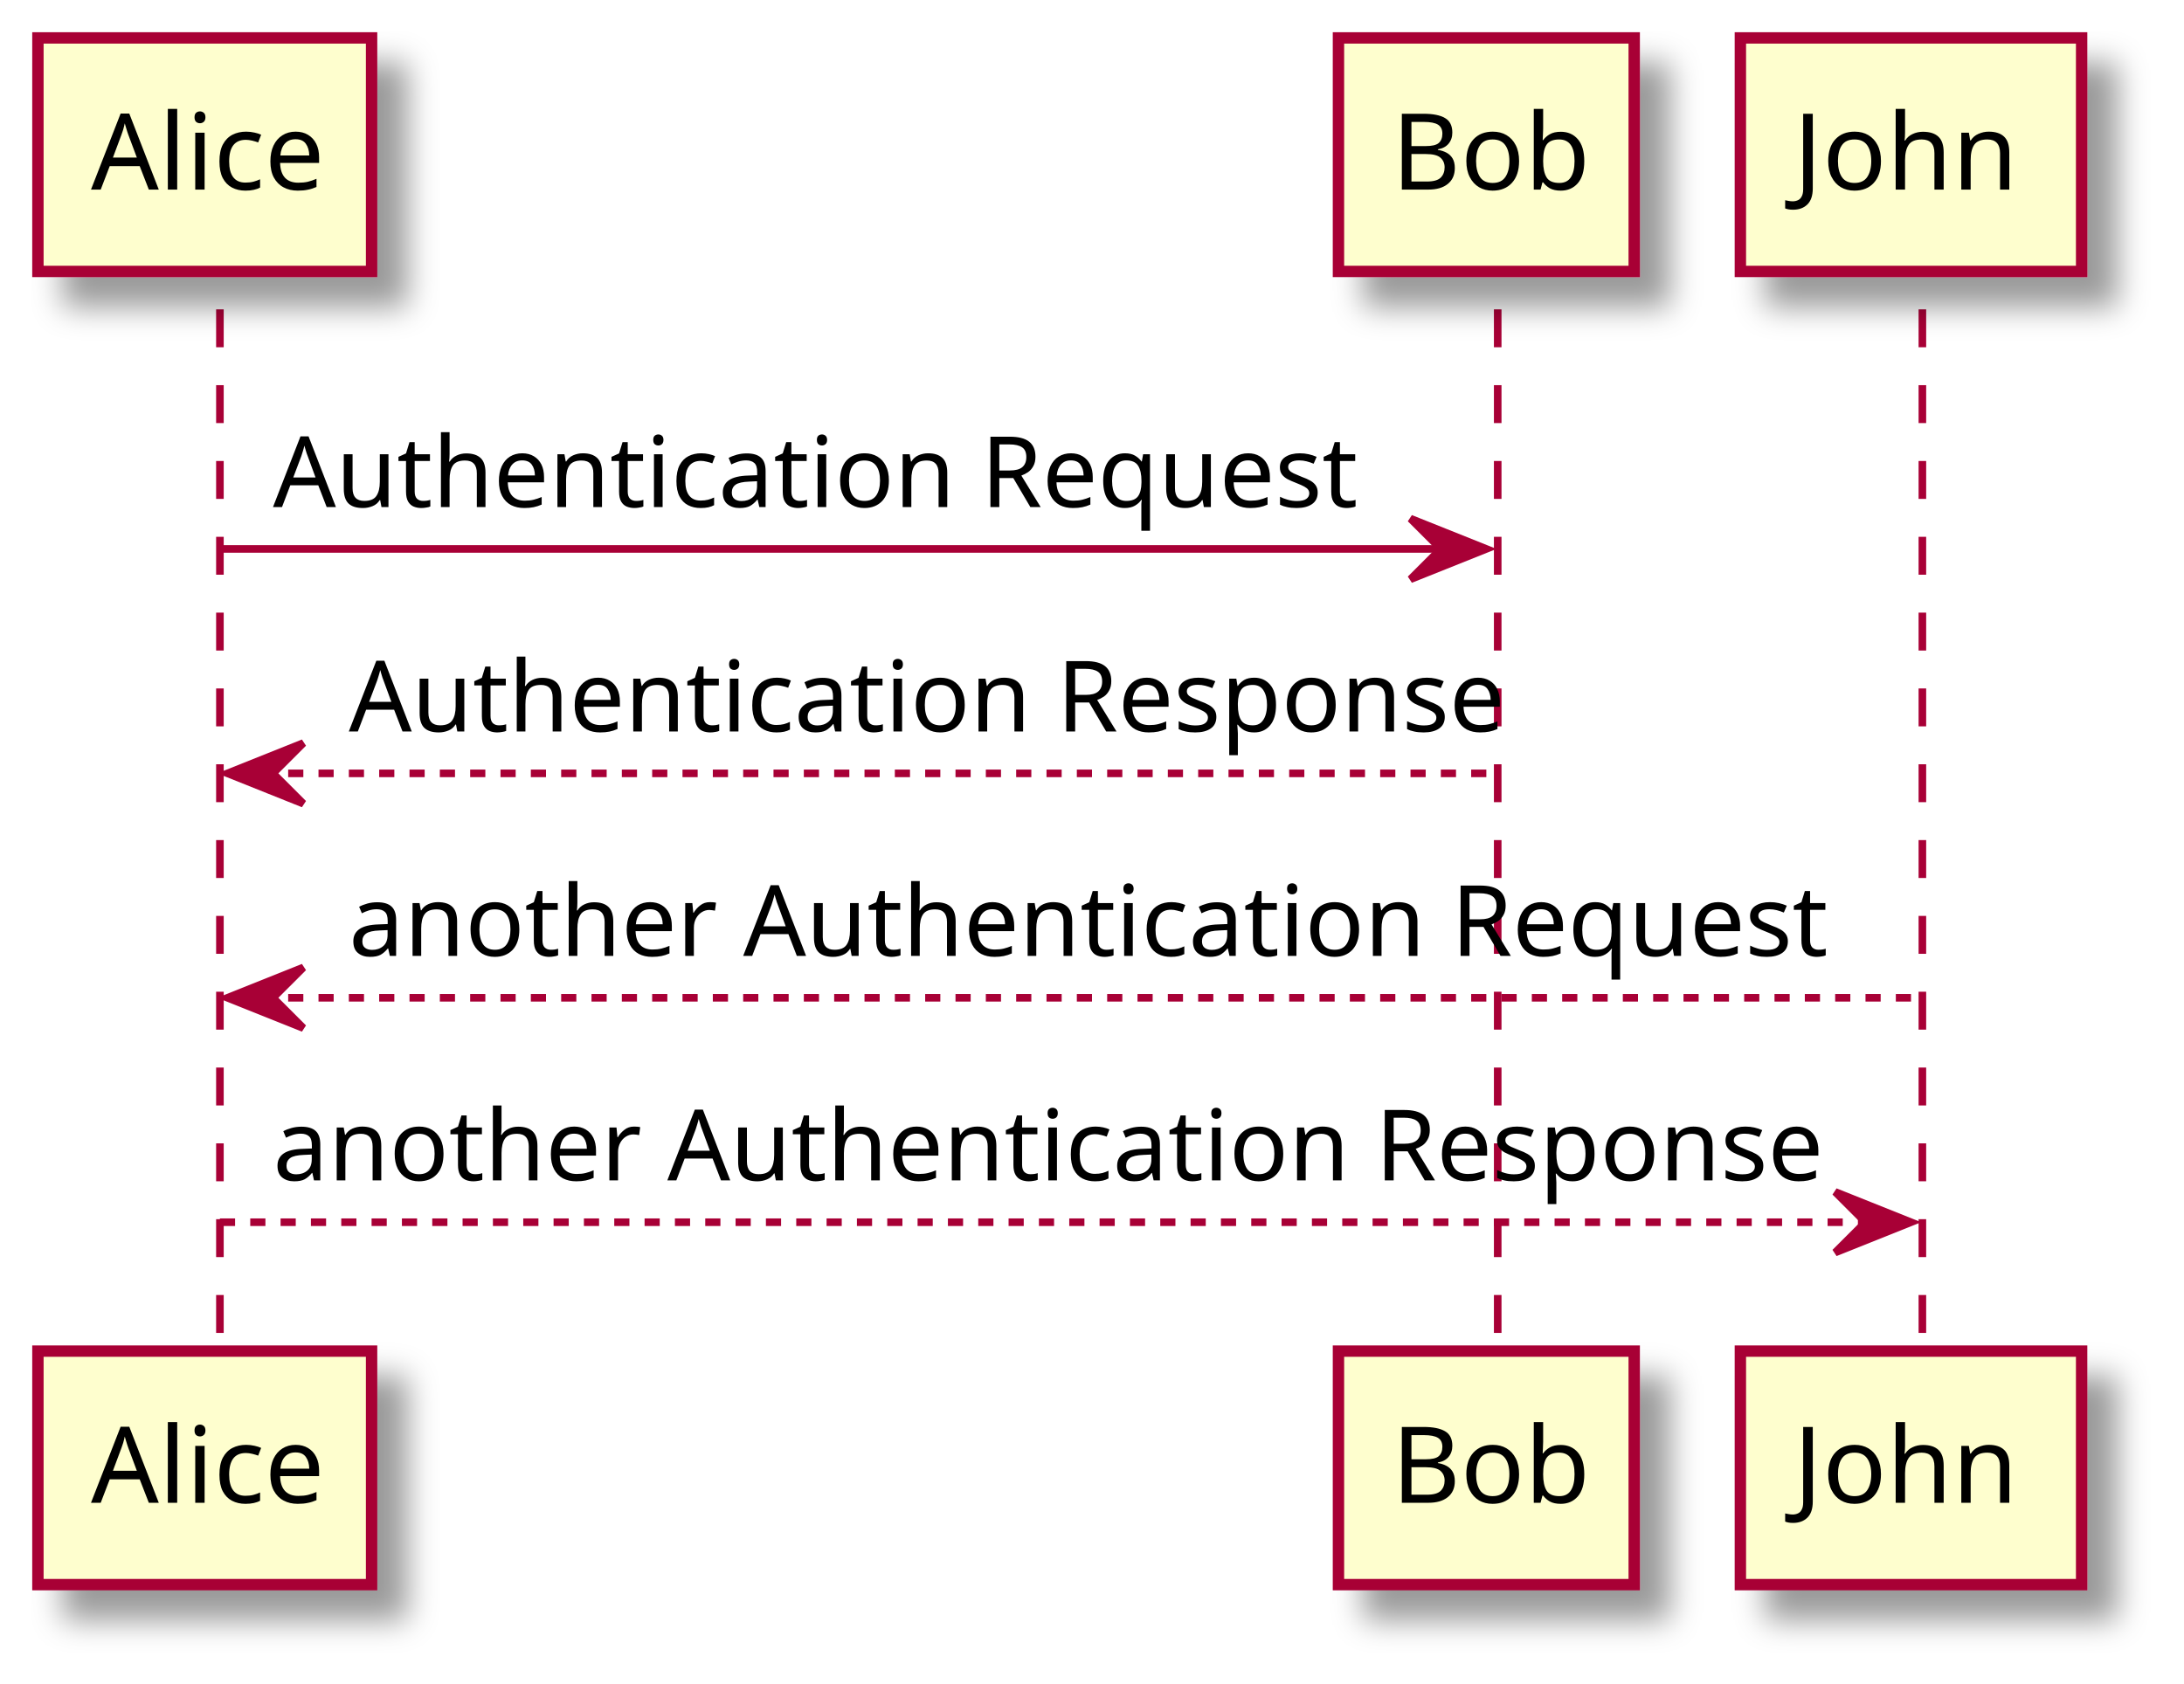
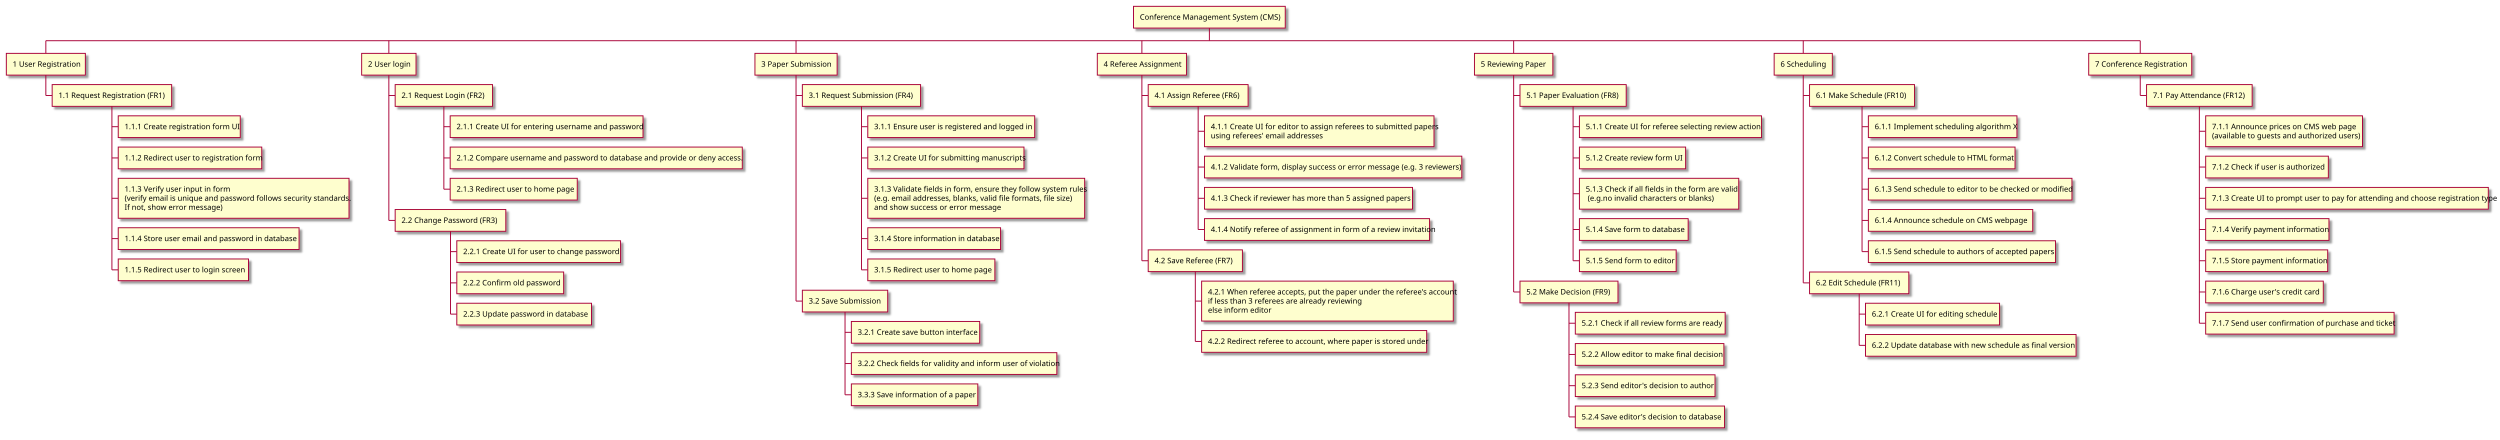
- <svg xmlns="http://www.w3.org/2000/svg" contentScriptType="application/ecmascript" contentStyleType="text/css" height="222px" preserveAspectRatio="none" style="width:288px;height:222px;" version="1.1" viewBox="0 0 288 222" width="288px" zoomAndPan="magnify">
+ <svg xmlns="http://www.w3.org/2000/svg" contentScriptType="application/ecmascript" contentStyleType="text/css" height="695px" preserveAspectRatio="none" style="width:3954px;height:695px;" version="1.1" viewBox="0 0 3954 695" width="3954px" zoomAndPan="magnify">
  <defs>
-     <filter height="300%" id="fh51b3ekg21gp" width="300%" x="-1" y="-1">
+     <filter height="300%" id="f1cr13rmhaw917" width="300%" x="-1" y="-1">
      <feGaussianBlur result="blurOut" stdDeviation="2.0" />
      <feColorMatrix in="blurOut" result="blurOut2" type="matrix" values="0 0 0 0 0 0 0 0 0 0 0 0 0 0 0 0 0 0 .4 0" />
      <feOffset dx="4.0" dy="4.0" in="blurOut2" result="blurOut3" />
      <feBlend in="SourceGraphic" in2="blurOut3" mode="normal" />
    </filter>
  </defs>
  <g>
-     <line style="stroke:#A80036;stroke-width:1.0;stroke-dasharray:5.0,5.0;" x1="29" x2="29" y1="40.8" y2="179.2" />
-     <line style="stroke:#A80036;stroke-width:1.0;stroke-dasharray:5.0,5.0;" x1="197.5" x2="197.5" y1="40.8" y2="179.2" />
-     <line style="stroke:#A80036;stroke-width:1.0;stroke-dasharray:5.0,5.0;" x1="253.5" x2="253.5" y1="40.8" y2="179.2" />
-     <rect fill="#FEFECE" filter="url(#fh51b3ekg21gp)" height="30.8" style="stroke:#A80036;stroke-width:1.5;" width="44" x="5" y="5" />
-     <text fill="#000000" font-family="sans-serif" font-size="14" lengthAdjust="spacing" textLength="30" x="12" y="25.006">Alice</text>
-     <rect fill="#FEFECE" filter="url(#fh51b3ekg21gp)" height="30.8" style="stroke:#A80036;stroke-width:1.5;" width="44" x="5" y="178.2" />
-     <text fill="#000000" font-family="sans-serif" font-size="14" lengthAdjust="spacing" textLength="30" x="12" y="198.206">Alice</text>
-     <rect fill="#FEFECE" filter="url(#fh51b3ekg21gp)" height="30.8" style="stroke:#A80036;stroke-width:1.5;" width="39" x="176.5" y="5" />
-     <text fill="#000000" font-family="sans-serif" font-size="14" lengthAdjust="spacing" textLength="25" x="183.5" y="25.006">Bob</text>
-     <rect fill="#FEFECE" filter="url(#fh51b3ekg21gp)" height="30.8" style="stroke:#A80036;stroke-width:1.5;" width="39" x="176.5" y="178.2" />
-     <text fill="#000000" font-family="sans-serif" font-size="14" lengthAdjust="spacing" textLength="25" x="183.5" y="198.206">Bob</text>
-     <rect fill="#FEFECE" filter="url(#fh51b3ekg21gp)" height="30.8" style="stroke:#A80036;stroke-width:1.5;" width="45" x="229.5" y="5" />
-     <text fill="#000000" font-family="sans-serif" font-size="14" lengthAdjust="spacing" textLength="31" x="236.5" y="25.006">John</text>
-     <rect fill="#FEFECE" filter="url(#fh51b3ekg21gp)" height="30.8" style="stroke:#A80036;stroke-width:1.5;" width="45" x="229.5" y="178.2" />
-     <text fill="#000000" font-family="sans-serif" font-size="14" lengthAdjust="spacing" textLength="31" x="236.5" y="198.206">John</text>
-     <polygon fill="#A80036" points="186,68.4,196,72.4,186,76.4,190,72.4" style="stroke:#A80036;stroke-width:1.0;" />
-     <line style="stroke:#A80036;stroke-width:1.0;" x1="29" x2="192" y1="72.4" y2="72.4" />
-     <text fill="#000000" font-family="sans-serif" font-size="13" lengthAdjust="spacing" textLength="135" x="36" y="66.877">Authentication Request</text>
-     <polygon fill="#A80036" points="40,98,30,102,40,106,36,102" style="stroke:#A80036;stroke-width:1.0;" />
-     <line style="stroke:#A80036;stroke-width:1.0;stroke-dasharray:2.0,2.0;" x1="34" x2="197" y1="102" y2="102" />
-     <text fill="#000000" font-family="sans-serif" font-size="13" lengthAdjust="spacing" textLength="145" x="46" y="96.477">Authentication Response</text>
-     <polygon fill="#A80036" points="40,127.6,30,131.6,40,135.6,36,131.6" style="stroke:#A80036;stroke-width:1.0;" />
-     <line style="stroke:#A80036;stroke-width:1.0;stroke-dasharray:2.0,2.0;" x1="34" x2="253" y1="131.6" y2="131.6" />
-     <text fill="#000000" font-family="sans-serif" font-size="13" lengthAdjust="spacing" textLength="182" x="46" y="126.077">another Authentication Request</text>
-     <polygon fill="#A80036" points="242,157.2,252,161.2,242,165.2,246,161.2" style="stroke:#A80036;stroke-width:1.0;" />
-     <line style="stroke:#A80036;stroke-width:1.0;stroke-dasharray:2.0,2.0;" x1="29" x2="248" y1="161.2" y2="161.2" />
-     <text fill="#000000" font-family="sans-serif" font-size="13" lengthAdjust="spacing" textLength="192" x="36" y="155.677">another Authentication Response</text>
+     <rect fill="#FEFECE" filter="url(#f1cr13rmhaw917)" height="34.4" style="stroke:#A80036;stroke-width:1.5;" width="240" x="1792.75" y="10" />
+     <text fill="#000000" font-family="sans-serif" font-size="12" lengthAdjust="spacing" textLength="220" x="1802.75" y="31.148">Conference Management System (CMS)</text>
+     <line style="stroke:#A80036;stroke-width:1.5;" x1="1912.75" x2="1912.75" y1="44.4" y2="64.4" />
+     <line style="stroke:#A80036;stroke-width:1.5;" x1="72.5" x2="72.5" y1="64.4" y2="84.4" />
+     <rect fill="#FEFECE" filter="url(#f1cr13rmhaw917)" height="34.4" style="stroke:#A80036;stroke-width:1.5;" width="125" x="10" y="84.4" />
+     <text fill="#000000" font-family="sans-serif" font-size="12" lengthAdjust="spacing" textLength="105" x="20" y="105.548">1 User Registration</text>
+     <line style="stroke:#A80036;stroke-width:1.5;" x1="72.5" x2="82.5" y1="151" y2="151" />
+     <rect fill="#FEFECE" filter="url(#f1cr13rmhaw917)" height="34.4" style="stroke:#A80036;stroke-width:1.5;" width="189" x="82.5" y="133.8" />
+     <text fill="#000000" font-family="sans-serif" font-size="12" lengthAdjust="spacing" textLength="169" x="92.5" y="154.948">1.1 Request Registration (FR1)</text>
+     <line style="stroke:#A80036;stroke-width:1.5;" x1="177" x2="187" y1="200.4" y2="200.4" />
+     <rect fill="#FEFECE" filter="url(#f1cr13rmhaw917)" height="34.4" style="stroke:#A80036;stroke-width:1.5;" width="193" x="187" y="183.2" />
+     <text fill="#000000" font-family="sans-serif" font-size="12" lengthAdjust="spacing" textLength="173" x="197" y="204.348">1.1.1 Create registration form UI</text>
+     <line style="stroke:#A80036;stroke-width:1.5;" x1="177" x2="187" y1="249.8" y2="249.8" />
+     <rect fill="#FEFECE" filter="url(#f1cr13rmhaw917)" height="34.4" style="stroke:#A80036;stroke-width:1.5;" width="227" x="187" y="232.6" />
+     <text fill="#000000" font-family="sans-serif" font-size="12" lengthAdjust="spacing" textLength="207" x="197" y="253.749">1.1.2 Redirect user to registration form</text>
+     <line style="stroke:#A80036;stroke-width:1.5;" x1="177" x2="187" y1="313.601" y2="313.601" />
+     <rect fill="#FEFECE" filter="url(#f1cr13rmhaw917)" height="63.2" style="stroke:#A80036;stroke-width:1.5;" width="365" x="187" y="282" />
+     <text fill="#000000" font-family="sans-serif" font-size="12" lengthAdjust="spacing" textLength="158" x="197" y="303.149">1.1.3 Verify user input in form</text>
+     <text fill="#000000" font-family="sans-serif" font-size="12" lengthAdjust="spacing" textLength="345" x="197" y="317.549">(verify email is unique and password follows security standards.</text>
+     <text fill="#000000" font-family="sans-serif" font-size="12" lengthAdjust="spacing" textLength="147" x="197" y="331.949">If not, show error message)</text>
+     <line style="stroke:#A80036;stroke-width:1.5;" x1="177" x2="187" y1="377.401" y2="377.401" />
+     <rect fill="#FEFECE" filter="url(#f1cr13rmhaw917)" height="34.4" style="stroke:#A80036;stroke-width:1.5;" width="286" x="187" y="360.201" />
+     <text fill="#000000" font-family="sans-serif" font-size="12" lengthAdjust="spacing" textLength="266" x="197" y="381.349">1.1.4 Store user email and password in database</text>
+     <line style="stroke:#A80036;stroke-width:1.5;" x1="177" x2="187" y1="426.801" y2="426.801" />
+     <rect fill="#FEFECE" filter="url(#f1cr13rmhaw917)" height="34.4" style="stroke:#A80036;stroke-width:1.5;" width="206" x="187" y="409.601" />
+     <text fill="#000000" font-family="sans-serif" font-size="12" lengthAdjust="spacing" textLength="186" x="197" y="430.749">1.1.5 Redirect user to login screen</text>
+     <line style="stroke:#A80036;stroke-width:1.5;" x1="177" x2="177" y1="168.2" y2="426.801" />
+     <line style="stroke:#A80036;stroke-width:1.5;" x1="72.5" x2="72.5" y1="118.8" y2="151" />
+     <line style="stroke:#A80036;stroke-width:1.5;" x1="615" x2="615" y1="64.4" y2="84.4" />
+     <rect fill="#FEFECE" filter="url(#f1cr13rmhaw917)" height="34.4" style="stroke:#A80036;stroke-width:1.5;" width="86" x="572" y="84.4" />
+     <text fill="#000000" font-family="sans-serif" font-size="12" lengthAdjust="spacing" textLength="66" x="582" y="105.548">2 User login</text>
+     <line style="stroke:#A80036;stroke-width:1.5;" x1="615" x2="625" y1="151" y2="151" />
+     <rect fill="#FEFECE" filter="url(#f1cr13rmhaw917)" height="34.4" style="stroke:#A80036;stroke-width:1.5;" width="154" x="625" y="133.8" />
+     <text fill="#000000" font-family="sans-serif" font-size="12" lengthAdjust="spacing" textLength="134" x="635" y="154.948">2.1 Request Login (FR2)</text>
+     <line style="stroke:#A80036;stroke-width:1.5;" x1="702" x2="712" y1="200.4" y2="200.4" />
+     <rect fill="#FEFECE" filter="url(#f1cr13rmhaw917)" height="34.4" style="stroke:#A80036;stroke-width:1.5;" width="305" x="712" y="183.2" />
+     <text fill="#000000" font-family="sans-serif" font-size="12" lengthAdjust="spacing" textLength="285" x="722" y="204.348">2.1.1 Create UI for entering username and password</text>
+     <line style="stroke:#A80036;stroke-width:1.5;" x1="702" x2="712" y1="249.8" y2="249.8" />
+     <rect fill="#FEFECE" filter="url(#f1cr13rmhaw917)" height="34.4" style="stroke:#A80036;stroke-width:1.5;" width="462" x="712" y="232.6" />
+     <text fill="#000000" font-family="sans-serif" font-size="12" lengthAdjust="spacing" textLength="442" x="722" y="253.749">2.1.2 Compare username and password to database and provide or deny access.</text>
+     <line style="stroke:#A80036;stroke-width:1.5;" x1="702" x2="712" y1="299.201" y2="299.201" />
+     <rect fill="#FEFECE" filter="url(#f1cr13rmhaw917)" height="34.4" style="stroke:#A80036;stroke-width:1.5;" width="201" x="712" y="282" />
+     <text fill="#000000" font-family="sans-serif" font-size="12" lengthAdjust="spacing" textLength="181" x="722" y="303.149">2.1.3 Redirect user to home page</text>
+     <line style="stroke:#A80036;stroke-width:1.5;" x1="702" x2="702" y1="168.2" y2="299.201" />
+     <line style="stroke:#A80036;stroke-width:1.5;" x1="615" x2="625" y1="348.601" y2="348.601" />
+     <rect fill="#FEFECE" filter="url(#f1cr13rmhaw917)" height="34.4" style="stroke:#A80036;stroke-width:1.5;" width="175" x="625" y="331.401" />
+     <text fill="#000000" font-family="sans-serif" font-size="12" lengthAdjust="spacing" textLength="155" x="635" y="352.549">2.2 Change Password (FR3)</text>
+     <line style="stroke:#A80036;stroke-width:1.5;" x1="712.5" x2="722.5" y1="398.001" y2="398.001" />
+     <rect fill="#FEFECE" filter="url(#f1cr13rmhaw917)" height="34.4" style="stroke:#A80036;stroke-width:1.5;" width="259" x="722.5" y="380.801" />
+     <text fill="#000000" font-family="sans-serif" font-size="12" lengthAdjust="spacing" textLength="239" x="732.5" y="401.949">2.2.1 Create UI for user to change password</text>
+     <line style="stroke:#A80036;stroke-width:1.5;" x1="712.5" x2="722.5" y1="447.401" y2="447.401" />
+     <rect fill="#FEFECE" filter="url(#f1cr13rmhaw917)" height="34.4" style="stroke:#A80036;stroke-width:1.5;" width="169" x="722.5" y="430.201" />
+     <text fill="#000000" font-family="sans-serif" font-size="12" lengthAdjust="spacing" textLength="149" x="732.5" y="451.349">2.2.2 Confirm old password</text>
+     <line style="stroke:#A80036;stroke-width:1.5;" x1="712.5" x2="722.5" y1="496.801" y2="496.801" />
+     <rect fill="#FEFECE" filter="url(#f1cr13rmhaw917)" height="34.4" style="stroke:#A80036;stroke-width:1.5;" width="213" x="722.5" y="479.601" />
+     <text fill="#000000" font-family="sans-serif" font-size="12" lengthAdjust="spacing" textLength="193" x="732.5" y="500.749">2.2.3 Update password in database</text>
+     <line style="stroke:#A80036;stroke-width:1.5;" x1="712.5" x2="712.5" y1="365.801" y2="496.801" />
+     <line style="stroke:#A80036;stroke-width:1.5;" x1="615" x2="615" y1="118.8" y2="348.601" />
+     <line style="stroke:#A80036;stroke-width:1.5;" x1="1259" x2="1259" y1="64.4" y2="84.4" />
+     <rect fill="#FEFECE" filter="url(#f1cr13rmhaw917)" height="34.4" style="stroke:#A80036;stroke-width:1.5;" width="130" x="1194" y="84.4" />
+     <text fill="#000000" font-family="sans-serif" font-size="12" lengthAdjust="spacing" textLength="110" x="1204" y="105.548">3 Paper Submission</text>
+     <line style="stroke:#A80036;stroke-width:1.5;" x1="1259" x2="1269" y1="151" y2="151" />
+     <rect fill="#FEFECE" filter="url(#f1cr13rmhaw917)" height="34.4" style="stroke:#A80036;stroke-width:1.5;" width="187" x="1269" y="133.8" />
+     <text fill="#000000" font-family="sans-serif" font-size="12" lengthAdjust="spacing" textLength="167" x="1279" y="154.948">3.1 Request Submission (FR4)</text>
+     <line style="stroke:#A80036;stroke-width:1.5;" x1="1362.5" x2="1372.5" y1="200.4" y2="200.4" />
+     <rect fill="#FEFECE" filter="url(#f1cr13rmhaw917)" height="34.4" style="stroke:#A80036;stroke-width:1.5;" width="264" x="1372.5" y="183.2" />
+     <text fill="#000000" font-family="sans-serif" font-size="12" lengthAdjust="spacing" textLength="244" x="1382.5" y="204.348">3.1.1 Ensure user is registered and logged in</text>
+     <line style="stroke:#A80036;stroke-width:1.5;" x1="1362.5" x2="1372.5" y1="249.8" y2="249.8" />
+     <rect fill="#FEFECE" filter="url(#f1cr13rmhaw917)" height="34.4" style="stroke:#A80036;stroke-width:1.5;" width="247" x="1372.5" y="232.6" />
+     <text fill="#000000" font-family="sans-serif" font-size="12" lengthAdjust="spacing" textLength="227" x="1382.5" y="253.749">3.1.2 Create UI for submitting manuscripts</text>
+     <line style="stroke:#A80036;stroke-width:1.5;" x1="1362.5" x2="1372.5" y1="313.601" y2="313.601" />
+     <rect fill="#FEFECE" filter="url(#f1cr13rmhaw917)" height="63.2" style="stroke:#A80036;stroke-width:1.5;" width="343" x="1372.5" y="282" />
+     <text fill="#000000" font-family="sans-serif" font-size="12" lengthAdjust="spacing" textLength="323" x="1382.5" y="303.149">3.1.3 Validate fields in form, ensure they follow system rules</text>
+     <text fill="#000000" font-family="sans-serif" font-size="12" lengthAdjust="spacing" textLength="304" x="1382.5" y="317.549">(e.g. email addresses, blanks, valid file formats, file size)</text>
+     <text fill="#000000" font-family="sans-serif" font-size="12" lengthAdjust="spacing" textLength="196" x="1382.5" y="331.949">and show success or error message</text>
+     <line style="stroke:#A80036;stroke-width:1.5;" x1="1362.5" x2="1372.5" y1="377.401" y2="377.401" />
+     <rect fill="#FEFECE" filter="url(#f1cr13rmhaw917)" height="34.4" style="stroke:#A80036;stroke-width:1.5;" width="210" x="1372.5" y="360.201" />
+     <text fill="#000000" font-family="sans-serif" font-size="12" lengthAdjust="spacing" textLength="190" x="1382.5" y="381.349">3.1.4 Store information in database</text>
+     <line style="stroke:#A80036;stroke-width:1.5;" x1="1362.5" x2="1372.5" y1="426.801" y2="426.801" />
+     <rect fill="#FEFECE" filter="url(#f1cr13rmhaw917)" height="34.4" style="stroke:#A80036;stroke-width:1.5;" width="201" x="1372.5" y="409.601" />
+     <text fill="#000000" font-family="sans-serif" font-size="12" lengthAdjust="spacing" textLength="181" x="1382.5" y="430.749">3.1.5 Redirect user to home page</text>
+     <line style="stroke:#A80036;stroke-width:1.5;" x1="1362.5" x2="1362.5" y1="168.2" y2="426.801" />
+     <line style="stroke:#A80036;stroke-width:1.5;" x1="1259" x2="1269" y1="476.201" y2="476.201" />
+     <rect fill="#FEFECE" filter="url(#f1cr13rmhaw917)" height="34.4" style="stroke:#A80036;stroke-width:1.5;" width="135" x="1269" y="459.001" />
+     <text fill="#000000" font-family="sans-serif" font-size="12" lengthAdjust="spacing" textLength="115" x="1279" y="480.149">3.2 Save Submission</text>
+     <line style="stroke:#A80036;stroke-width:1.5;" x1="1336.5" x2="1346.5" y1="525.601" y2="525.601" />
+     <rect fill="#FEFECE" filter="url(#f1cr13rmhaw917)" height="34.4" style="stroke:#A80036;stroke-width:1.5;" width="203" x="1346.5" y="508.401" />
+     <text fill="#000000" font-family="sans-serif" font-size="12" lengthAdjust="spacing" textLength="183" x="1356.5" y="529.549">3.2.1 Create save button interface</text>
+     <line style="stroke:#A80036;stroke-width:1.5;" x1="1336.5" x2="1346.5" y1="575.001" y2="575.001" />
+     <rect fill="#FEFECE" filter="url(#f1cr13rmhaw917)" height="34.4" style="stroke:#A80036;stroke-width:1.5;" width="325" x="1346.5" y="557.801" />
+     <text fill="#000000" font-family="sans-serif" font-size="12" lengthAdjust="spacing" textLength="305" x="1356.5" y="578.949">3.2.2 Check fields for validity and inform user of violation</text>
+     <line style="stroke:#A80036;stroke-width:1.5;" x1="1336.5" x2="1346.5" y1="624.401" y2="624.401" />
+     <rect fill="#FEFECE" filter="url(#f1cr13rmhaw917)" height="34.4" style="stroke:#A80036;stroke-width:1.5;" width="200" x="1346.5" y="607.201" />
+     <text fill="#000000" font-family="sans-serif" font-size="12" lengthAdjust="spacing" textLength="180" x="1356.5" y="628.349">3.3.3 Save information of a paper</text>
+     <line style="stroke:#A80036;stroke-width:1.5;" x1="1336.5" x2="1336.5" y1="493.401" y2="624.401" />
+     <line style="stroke:#A80036;stroke-width:1.5;" x1="1259" x2="1259" y1="118.8" y2="476.201" />
+     <line style="stroke:#A80036;stroke-width:1.5;" x1="1806" x2="1806" y1="64.4" y2="84.4" />
+     <rect fill="#FEFECE" filter="url(#f1cr13rmhaw917)" height="34.4" style="stroke:#A80036;stroke-width:1.5;" width="141" x="1735.5" y="84.4" />
+     <text fill="#000000" font-family="sans-serif" font-size="12" lengthAdjust="spacing" textLength="121" x="1745.5" y="105.548">4 Referee Assignment</text>
+     <line style="stroke:#A80036;stroke-width:1.5;" x1="1806" x2="1816" y1="151" y2="151" />
+     <rect fill="#FEFECE" filter="url(#f1cr13rmhaw917)" height="34.4" style="stroke:#A80036;stroke-width:1.5;" width="158" x="1816" y="133.8" />
+     <text fill="#000000" font-family="sans-serif" font-size="12" lengthAdjust="spacing" textLength="138" x="1826" y="154.948">4.1 Assign Referee (FR6)</text>
+     <line style="stroke:#A80036;stroke-width:1.5;" x1="1895" x2="1905" y1="207.6" y2="207.6" />
+     <rect fill="#FEFECE" filter="url(#f1cr13rmhaw917)" height="48.8" style="stroke:#A80036;stroke-width:1.5;" width="363" x="1905" y="183.2" />
+     <text fill="#000000" font-family="sans-serif" font-size="12" lengthAdjust="spacing" textLength="343" x="1915" y="204.348">4.1.1 Create UI for editor to assign referees to submitted papers</text>
+     <text fill="#000000" font-family="sans-serif" font-size="12" lengthAdjust="spacing" textLength="173" x="1915" y="218.749">using referees' email addresses</text>
+     <line style="stroke:#A80036;stroke-width:1.5;" x1="1895" x2="1905" y1="264.201" y2="264.201" />
+     <rect fill="#FEFECE" filter="url(#f1cr13rmhaw917)" height="34.4" style="stroke:#A80036;stroke-width:1.5;" width="407" x="1905" y="247" />
+     <text fill="#000000" font-family="sans-serif" font-size="12" lengthAdjust="spacing" textLength="387" x="1915" y="268.149">4.1.2 Validate form, display success or error message (e.g. 3 reviewers)</text>
+     <line style="stroke:#A80036;stroke-width:1.5;" x1="1895" x2="1905" y1="313.601" y2="313.601" />
+     <rect fill="#FEFECE" filter="url(#f1cr13rmhaw917)" height="34.4" style="stroke:#A80036;stroke-width:1.5;" width="329" x="1905" y="296.401" />
+     <text fill="#000000" font-family="sans-serif" font-size="12" lengthAdjust="spacing" textLength="309" x="1915" y="317.549">4.1.3 Check if reviewer has more than 5 assigned papers</text>
+     <line style="stroke:#A80036;stroke-width:1.5;" x1="1895" x2="1905" y1="363.001" y2="363.001" />
+     <rect fill="#FEFECE" filter="url(#f1cr13rmhaw917)" height="34.4" style="stroke:#A80036;stroke-width:1.5;" width="356" x="1905" y="345.801" />
+     <text fill="#000000" font-family="sans-serif" font-size="12" lengthAdjust="spacing" textLength="336" x="1915" y="366.949">4.1.4 Notify referee of assignment in form of a review invitation</text>
+     <line style="stroke:#A80036;stroke-width:1.5;" x1="1895" x2="1895" y1="168.2" y2="363.001" />
+     <line style="stroke:#A80036;stroke-width:1.5;" x1="1806" x2="1816" y1="412.401" y2="412.401" />
+     <rect fill="#FEFECE" filter="url(#f1cr13rmhaw917)" height="34.4" style="stroke:#A80036;stroke-width:1.5;" width="149" x="1816" y="395.201" />
+     <text fill="#000000" font-family="sans-serif" font-size="12" lengthAdjust="spacing" textLength="129" x="1826" y="416.349">4.2 Save Referee (FR7)</text>
+     <line style="stroke:#A80036;stroke-width:1.5;" x1="1890.5" x2="1900.5" y1="476.201" y2="476.201" />
+     <rect fill="#FEFECE" filter="url(#f1cr13rmhaw917)" height="63.2" style="stroke:#A80036;stroke-width:1.5;" width="398" x="1900.5" y="444.601" />
+     <text fill="#000000" font-family="sans-serif" font-size="12" lengthAdjust="spacing" textLength="378" x="1910.5" y="465.749">4.2.1 When referee accepts, put the paper under the referee's account</text>
+     <text fill="#000000" font-family="sans-serif" font-size="12" lengthAdjust="spacing" textLength="237" x="1910.5" y="480.149">if less than 3 referees are already reviewing</text>
+     <text fill="#000000" font-family="sans-serif" font-size="12" lengthAdjust="spacing" textLength="94" x="1910.5" y="494.549">else inform editor</text>
+     <line style="stroke:#A80036;stroke-width:1.5;" x1="1890.5" x2="1900.5" y1="540.001" y2="540.001" />
+     <rect fill="#FEFECE" filter="url(#f1cr13rmhaw917)" height="34.4" style="stroke:#A80036;stroke-width:1.5;" width="356" x="1900.5" y="522.801" />
+     <text fill="#000000" font-family="sans-serif" font-size="12" lengthAdjust="spacing" textLength="336" x="1910.5" y="543.949">4.2.2 Redirect referee to account, where paper is stored under</text>
+     <line style="stroke:#A80036;stroke-width:1.5;" x1="1890.5" x2="1890.5" y1="429.601" y2="540.001" />
+     <line style="stroke:#A80036;stroke-width:1.5;" x1="1806" x2="1806" y1="118.8" y2="412.401" />
+     <line style="stroke:#A80036;stroke-width:1.5;" x1="2394" x2="2394" y1="64.4" y2="84.4" />
+     <rect fill="#FEFECE" filter="url(#f1cr13rmhaw917)" height="34.4" style="stroke:#A80036;stroke-width:1.5;" width="124" x="2332" y="84.4" />
+     <text fill="#000000" font-family="sans-serif" font-size="12" lengthAdjust="spacing" textLength="104" x="2342" y="105.548">5 Reviewing Paper</text>
+     <line style="stroke:#A80036;stroke-width:1.5;" x1="2394" x2="2404" y1="151" y2="151" />
+     <rect fill="#FEFECE" filter="url(#f1cr13rmhaw917)" height="34.4" style="stroke:#A80036;stroke-width:1.5;" width="168" x="2404" y="133.8" />
+     <text fill="#000000" font-family="sans-serif" font-size="12" lengthAdjust="spacing" textLength="148" x="2414" y="154.948">5.1 Paper Evaluation (FR8)</text>
+     <line style="stroke:#A80036;stroke-width:1.5;" x1="2488" x2="2498" y1="200.4" y2="200.4" />
+     <rect fill="#FEFECE" filter="url(#f1cr13rmhaw917)" height="34.4" style="stroke:#A80036;stroke-width:1.5;" width="288" x="2498" y="183.2" />
+     <text fill="#000000" font-family="sans-serif" font-size="12" lengthAdjust="spacing" textLength="268" x="2508" y="204.348">5.1.1 Create UI for referee selecting review action</text>
+     <line style="stroke:#A80036;stroke-width:1.5;" x1="2488" x2="2498" y1="249.8" y2="249.8" />
+     <rect fill="#FEFECE" filter="url(#f1cr13rmhaw917)" height="34.4" style="stroke:#A80036;stroke-width:1.5;" width="168" x="2498" y="232.6" />
+     <text fill="#000000" font-family="sans-serif" font-size="12" lengthAdjust="spacing" textLength="148" x="2508" y="253.749">5.1.2 Create review form UI</text>
+     <line style="stroke:#A80036;stroke-width:1.5;" x1="2488" x2="2498" y1="306.401" y2="306.401" />
+     <rect fill="#FEFECE" filter="url(#f1cr13rmhaw917)" height="48.8" style="stroke:#A80036;stroke-width:1.5;" width="252" x="2498" y="282" />
+     <text fill="#000000" font-family="sans-serif" font-size="12" lengthAdjust="spacing" textLength="232" x="2508" y="303.149">5.1.3 Check if all fields in the form are valid</text>
+     <text fill="#000000" font-family="sans-serif" font-size="12" lengthAdjust="spacing" textLength="194" x="2511" y="317.549">(e.g.no invalid characters or blanks)</text>
+     <line style="stroke:#A80036;stroke-width:1.5;" x1="2488" x2="2498" y1="363.001" y2="363.001" />
+     <rect fill="#FEFECE" filter="url(#f1cr13rmhaw917)" height="34.4" style="stroke:#A80036;stroke-width:1.5;" width="172" x="2498" y="345.801" />
+     <text fill="#000000" font-family="sans-serif" font-size="12" lengthAdjust="spacing" textLength="152" x="2508" y="366.949">5.1.4 Save form to database</text>
+     <line style="stroke:#A80036;stroke-width:1.5;" x1="2488" x2="2498" y1="412.401" y2="412.401" />
+     <rect fill="#FEFECE" filter="url(#f1cr13rmhaw917)" height="34.4" style="stroke:#A80036;stroke-width:1.5;" width="153" x="2498" y="395.201" />
+     <text fill="#000000" font-family="sans-serif" font-size="12" lengthAdjust="spacing" textLength="133" x="2508" y="416.349">5.1.5 Send form to editor</text>
+     <line style="stroke:#A80036;stroke-width:1.5;" x1="2488" x2="2488" y1="168.2" y2="412.401" />
+     <line style="stroke:#A80036;stroke-width:1.5;" x1="2394" x2="2404" y1="461.801" y2="461.801" />
+     <rect fill="#FEFECE" filter="url(#f1cr13rmhaw917)" height="34.4" style="stroke:#A80036;stroke-width:1.5;" width="155" x="2404" y="444.601" />
+     <text fill="#000000" font-family="sans-serif" font-size="12" lengthAdjust="spacing" textLength="135" x="2414" y="465.749">5.2 Make Decision (FR9)</text>
+     <line style="stroke:#A80036;stroke-width:1.5;" x1="2481.5" x2="2491.5" y1="511.201" y2="511.201" />
+     <rect fill="#FEFECE" filter="url(#f1cr13rmhaw917)" height="34.4" style="stroke:#A80036;stroke-width:1.5;" width="237" x="2491.5" y="494.001" />
+     <text fill="#000000" font-family="sans-serif" font-size="12" lengthAdjust="spacing" textLength="217" x="2501.5" y="515.149">5.2.1 Check if all review forms are ready</text>
+     <line style="stroke:#A80036;stroke-width:1.5;" x1="2481.5" x2="2491.5" y1="560.601" y2="560.601" />
+     <rect fill="#FEFECE" filter="url(#f1cr13rmhaw917)" height="34.4" style="stroke:#A80036;stroke-width:1.5;" width="235" x="2491.5" y="543.401" />
+     <text fill="#000000" font-family="sans-serif" font-size="12" lengthAdjust="spacing" textLength="215" x="2501.5" y="564.549">5.2.2 Allow editor to make final decision</text>
+     <line style="stroke:#A80036;stroke-width:1.5;" x1="2481.5" x2="2491.5" y1="610.001" y2="610.001" />
+     <rect fill="#FEFECE" filter="url(#f1cr13rmhaw917)" height="34.4" style="stroke:#A80036;stroke-width:1.5;" width="221" x="2491.5" y="592.801" />
+     <text fill="#000000" font-family="sans-serif" font-size="12" lengthAdjust="spacing" textLength="201" x="2501.5" y="613.949">5.2.3 Send editor's decision to author</text>
+     <line style="stroke:#A80036;stroke-width:1.5;" x1="2481.5" x2="2491.5" y1="659.401" y2="659.401" />
+     <rect fill="#FEFECE" filter="url(#f1cr13rmhaw917)" height="34.4" style="stroke:#A80036;stroke-width:1.5;" width="236" x="2491.5" y="642.201" />
+     <text fill="#000000" font-family="sans-serif" font-size="12" lengthAdjust="spacing" textLength="216" x="2501.5" y="663.349">5.2.4 Save editor's decision to database</text>
+     <line style="stroke:#A80036;stroke-width:1.5;" x1="2481.5" x2="2481.5" y1="479.001" y2="659.401" />
+     <line style="stroke:#A80036;stroke-width:1.5;" x1="2394" x2="2394" y1="118.8" y2="461.801" />
+     <line style="stroke:#A80036;stroke-width:1.5;" x1="2852" x2="2852" y1="64.4" y2="84.4" />
+     <rect fill="#FEFECE" filter="url(#f1cr13rmhaw917)" height="34.4" style="stroke:#A80036;stroke-width:1.5;" width="92" x="2806" y="84.4" />
+     <text fill="#000000" font-family="sans-serif" font-size="12" lengthAdjust="spacing" textLength="72" x="2816" y="105.548">6 Scheduling</text>
+     <line style="stroke:#A80036;stroke-width:1.5;" x1="2852" x2="2862" y1="151" y2="151" />
+     <rect fill="#FEFECE" filter="url(#f1cr13rmhaw917)" height="34.4" style="stroke:#A80036;stroke-width:1.5;" width="166" x="2862" y="133.8" />
+     <text fill="#000000" font-family="sans-serif" font-size="12" lengthAdjust="spacing" textLength="146" x="2872" y="154.948">6.1 Make Schedule (FR10)</text>
+     <line style="stroke:#A80036;stroke-width:1.5;" x1="2945" x2="2955" y1="200.4" y2="200.4" />
+     <rect fill="#FEFECE" filter="url(#f1cr13rmhaw917)" height="34.4" style="stroke:#A80036;stroke-width:1.5;" width="235" x="2955" y="183.2" />
+     <text fill="#000000" font-family="sans-serif" font-size="12" lengthAdjust="spacing" textLength="215" x="2965" y="204.348">6.1.1 Implement scheduling algorithm X</text>
+     <line style="stroke:#A80036;stroke-width:1.5;" x1="2945" x2="2955" y1="249.8" y2="249.8" />
+     <rect fill="#FEFECE" filter="url(#f1cr13rmhaw917)" height="34.4" style="stroke:#A80036;stroke-width:1.5;" width="232" x="2955" y="232.6" />
+     <text fill="#000000" font-family="sans-serif" font-size="12" lengthAdjust="spacing" textLength="212" x="2965" y="253.749">6.1.2 Convert schedule to HTML format</text>
+     <line style="stroke:#A80036;stroke-width:1.5;" x1="2945" x2="2955" y1="299.201" y2="299.201" />
+     <rect fill="#FEFECE" filter="url(#f1cr13rmhaw917)" height="34.4" style="stroke:#A80036;stroke-width:1.5;" width="322" x="2955" y="282" />
+     <text fill="#000000" font-family="sans-serif" font-size="12" lengthAdjust="spacing" textLength="302" x="2965" y="303.149">6.1.3 Send schedule to editor to be checked or modified</text>
+     <line style="stroke:#A80036;stroke-width:1.5;" x1="2945" x2="2955" y1="348.601" y2="348.601" />
+     <rect fill="#FEFECE" filter="url(#f1cr13rmhaw917)" height="34.4" style="stroke:#A80036;stroke-width:1.5;" width="260" x="2955" y="331.401" />
+     <text fill="#000000" font-family="sans-serif" font-size="12" lengthAdjust="spacing" textLength="240" x="2965" y="352.549">6.1.4 Announce schedule on CMS webpage</text>
+     <line style="stroke:#A80036;stroke-width:1.5;" x1="2945" x2="2955" y1="398.001" y2="398.001" />
+     <rect fill="#FEFECE" filter="url(#f1cr13rmhaw917)" height="34.4" style="stroke:#A80036;stroke-width:1.5;" width="296" x="2955" y="380.801" />
+     <text fill="#000000" font-family="sans-serif" font-size="12" lengthAdjust="spacing" textLength="276" x="2965" y="401.949">6.1.5 Send schedule to authors of accepted papers</text>
+     <line style="stroke:#A80036;stroke-width:1.5;" x1="2945" x2="2945" y1="168.2" y2="398.001" />
+     <line style="stroke:#A80036;stroke-width:1.5;" x1="2852" x2="2862" y1="447.401" y2="447.401" />
+     <rect fill="#FEFECE" filter="url(#f1cr13rmhaw917)" height="34.4" style="stroke:#A80036;stroke-width:1.5;" width="157" x="2862" y="430.201" />
+     <text fill="#000000" font-family="sans-serif" font-size="12" lengthAdjust="spacing" textLength="137" x="2872" y="451.349">6.2 Edit Schedule (FR11)</text>
+     <line style="stroke:#A80036;stroke-width:1.5;" x1="2940.5" x2="2950.5" y1="496.801" y2="496.801" />
+     <rect fill="#FEFECE" filter="url(#f1cr13rmhaw917)" height="34.4" style="stroke:#A80036;stroke-width:1.5;" width="212" x="2950.5" y="479.601" />
+     <text fill="#000000" font-family="sans-serif" font-size="12" lengthAdjust="spacing" textLength="192" x="2960.5" y="500.749">6.2.1 Create UI for editing schedule</text>
+     <line style="stroke:#A80036;stroke-width:1.5;" x1="2940.5" x2="2950.5" y1="546.201" y2="546.201" />
+     <rect fill="#FEFECE" filter="url(#f1cr13rmhaw917)" height="34.4" style="stroke:#A80036;stroke-width:1.5;" width="333" x="2950.5" y="529.001" />
+     <text fill="#000000" font-family="sans-serif" font-size="12" lengthAdjust="spacing" textLength="313" x="2960.5" y="550.149">6.2.2 Update database with new schedule as final version</text>
+     <line style="stroke:#A80036;stroke-width:1.5;" x1="2940.5" x2="2940.5" y1="464.601" y2="546.201" />
+     <line style="stroke:#A80036;stroke-width:1.5;" x1="2852" x2="2852" y1="118.8" y2="447.401" />
+     <line style="stroke:#A80036;stroke-width:1.5;" x1="3385" x2="3385" y1="64.4" y2="84.4" />
+     <rect fill="#FEFECE" filter="url(#f1cr13rmhaw917)" height="34.4" style="stroke:#A80036;stroke-width:1.5;" width="163" x="3303.5" y="84.4" />
+     <text fill="#000000" font-family="sans-serif" font-size="12" lengthAdjust="spacing" textLength="143" x="3313.5" y="105.548">7 Conference Registration</text>
+     <line style="stroke:#A80036;stroke-width:1.5;" x1="3385" x2="3395" y1="151" y2="151" />
+     <rect fill="#FEFECE" filter="url(#f1cr13rmhaw917)" height="34.4" style="stroke:#A80036;stroke-width:1.5;" width="167" x="3395" y="133.8" />
+     <text fill="#000000" font-family="sans-serif" font-size="12" lengthAdjust="spacing" textLength="147" x="3405" y="154.948">7.1 Pay Attendance (FR12)</text>
+     <line style="stroke:#A80036;stroke-width:1.5;" x1="3478.5" x2="3488.5" y1="207.6" y2="207.6" />
+     <rect fill="#FEFECE" filter="url(#f1cr13rmhaw917)" height="48.8" style="stroke:#A80036;stroke-width:1.5;" width="248" x="3488.5" y="183.2" />
+     <text fill="#000000" font-family="sans-serif" font-size="12" lengthAdjust="spacing" textLength="226" x="3498.5" y="204.348">7.1.1 Announce prices on CMS web page</text>
+     <text fill="#000000" font-family="sans-serif" font-size="12" lengthAdjust="spacing" textLength="228" x="3498.5" y="218.749">(available to guests and authorized users)</text>
+     <line style="stroke:#A80036;stroke-width:1.5;" x1="3478.5" x2="3488.5" y1="264.201" y2="264.201" />
+     <rect fill="#FEFECE" filter="url(#f1cr13rmhaw917)" height="34.4" style="stroke:#A80036;stroke-width:1.5;" width="194" x="3488.5" y="247" />
+     <text fill="#000000" font-family="sans-serif" font-size="12" lengthAdjust="spacing" textLength="174" x="3498.5" y="268.149">7.1.2 Check if user is authorized</text>
+     <line style="stroke:#A80036;stroke-width:1.5;" x1="3478.5" x2="3488.5" y1="313.601" y2="313.601" />
+     <rect fill="#FEFECE" filter="url(#f1cr13rmhaw917)" height="34.4" style="stroke:#A80036;stroke-width:1.5;" width="447" x="3488.5" y="296.401" />
+     <text fill="#000000" font-family="sans-serif" font-size="12" lengthAdjust="spacing" textLength="427" x="3498.5" y="317.549">7.1.3 Create UI to prompt user to pay for attending and choose registration type</text>
+     <line style="stroke:#A80036;stroke-width:1.5;" x1="3478.5" x2="3488.5" y1="363.001" y2="363.001" />
+     <rect fill="#FEFECE" filter="url(#f1cr13rmhaw917)" height="34.4" style="stroke:#A80036;stroke-width:1.5;" width="195" x="3488.5" y="345.801" />
+     <text fill="#000000" font-family="sans-serif" font-size="12" lengthAdjust="spacing" textLength="175" x="3498.5" y="366.949">7.1.4 Verify payment information</text>
+     <line style="stroke:#A80036;stroke-width:1.5;" x1="3478.5" x2="3488.5" y1="412.401" y2="412.401" />
+     <rect fill="#FEFECE" filter="url(#f1cr13rmhaw917)" height="34.4" style="stroke:#A80036;stroke-width:1.5;" width="193" x="3488.5" y="395.201" />
+     <text fill="#000000" font-family="sans-serif" font-size="12" lengthAdjust="spacing" textLength="173" x="3498.5" y="416.349">7.1.5 Store payment information</text>
+     <line style="stroke:#A80036;stroke-width:1.5;" x1="3478.5" x2="3488.5" y1="461.801" y2="461.801" />
+     <rect fill="#FEFECE" filter="url(#f1cr13rmhaw917)" height="34.4" style="stroke:#A80036;stroke-width:1.5;" width="186" x="3488.5" y="444.601" />
+     <text fill="#000000" font-family="sans-serif" font-size="12" lengthAdjust="spacing" textLength="166" x="3498.5" y="465.749">7.1.6 Charge user's credit card</text>
+     <line style="stroke:#A80036;stroke-width:1.5;" x1="3478.5" x2="3488.5" y1="511.201" y2="511.201" />
+     <rect fill="#FEFECE" filter="url(#f1cr13rmhaw917)" height="34.4" style="stroke:#A80036;stroke-width:1.5;" width="298" x="3488.5" y="494.001" />
+     <text fill="#000000" font-family="sans-serif" font-size="12" lengthAdjust="spacing" textLength="278" x="3498.5" y="515.149">7.1.7 Send user confirmation of purchase and ticket</text>
+     <line style="stroke:#A80036;stroke-width:1.5;" x1="3478.5" x2="3478.5" y1="168.2" y2="511.201" />
+     <line style="stroke:#A80036;stroke-width:1.5;" x1="3385" x2="3385" y1="118.8" y2="151" />
+     <line style="stroke:#A80036;stroke-width:1.5;" x1="72.5" x2="3385" y1="64.4" y2="64.4" />
  </g>
</svg>
